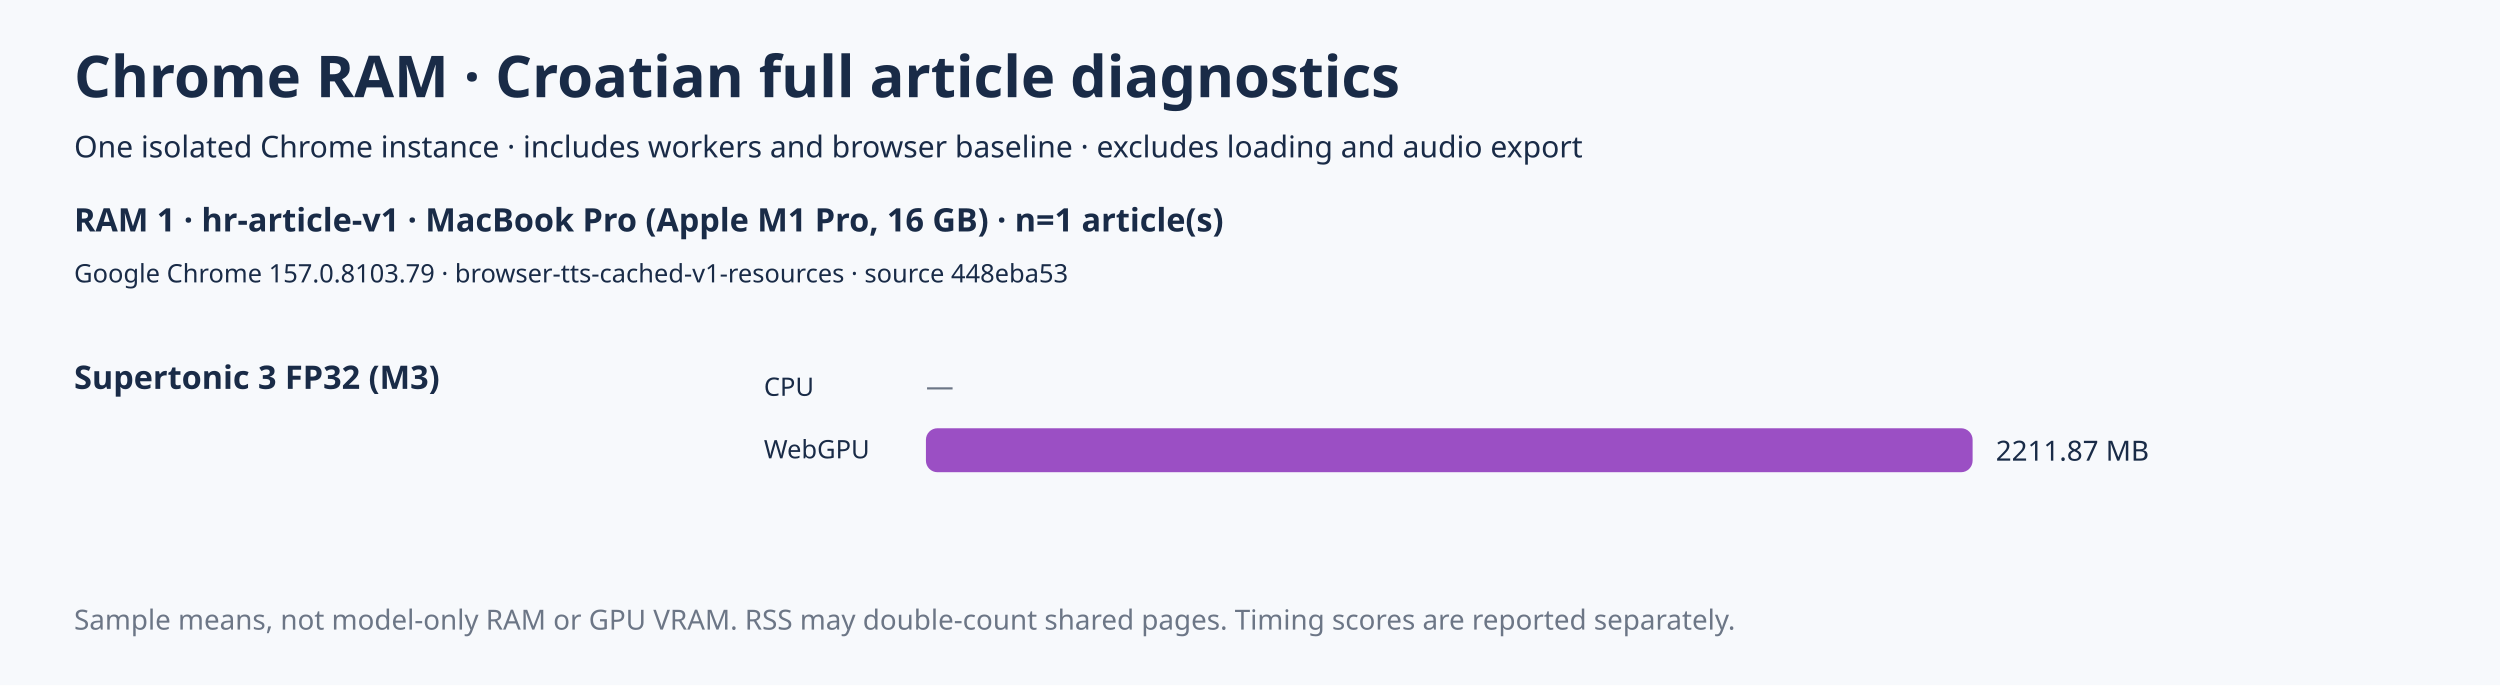
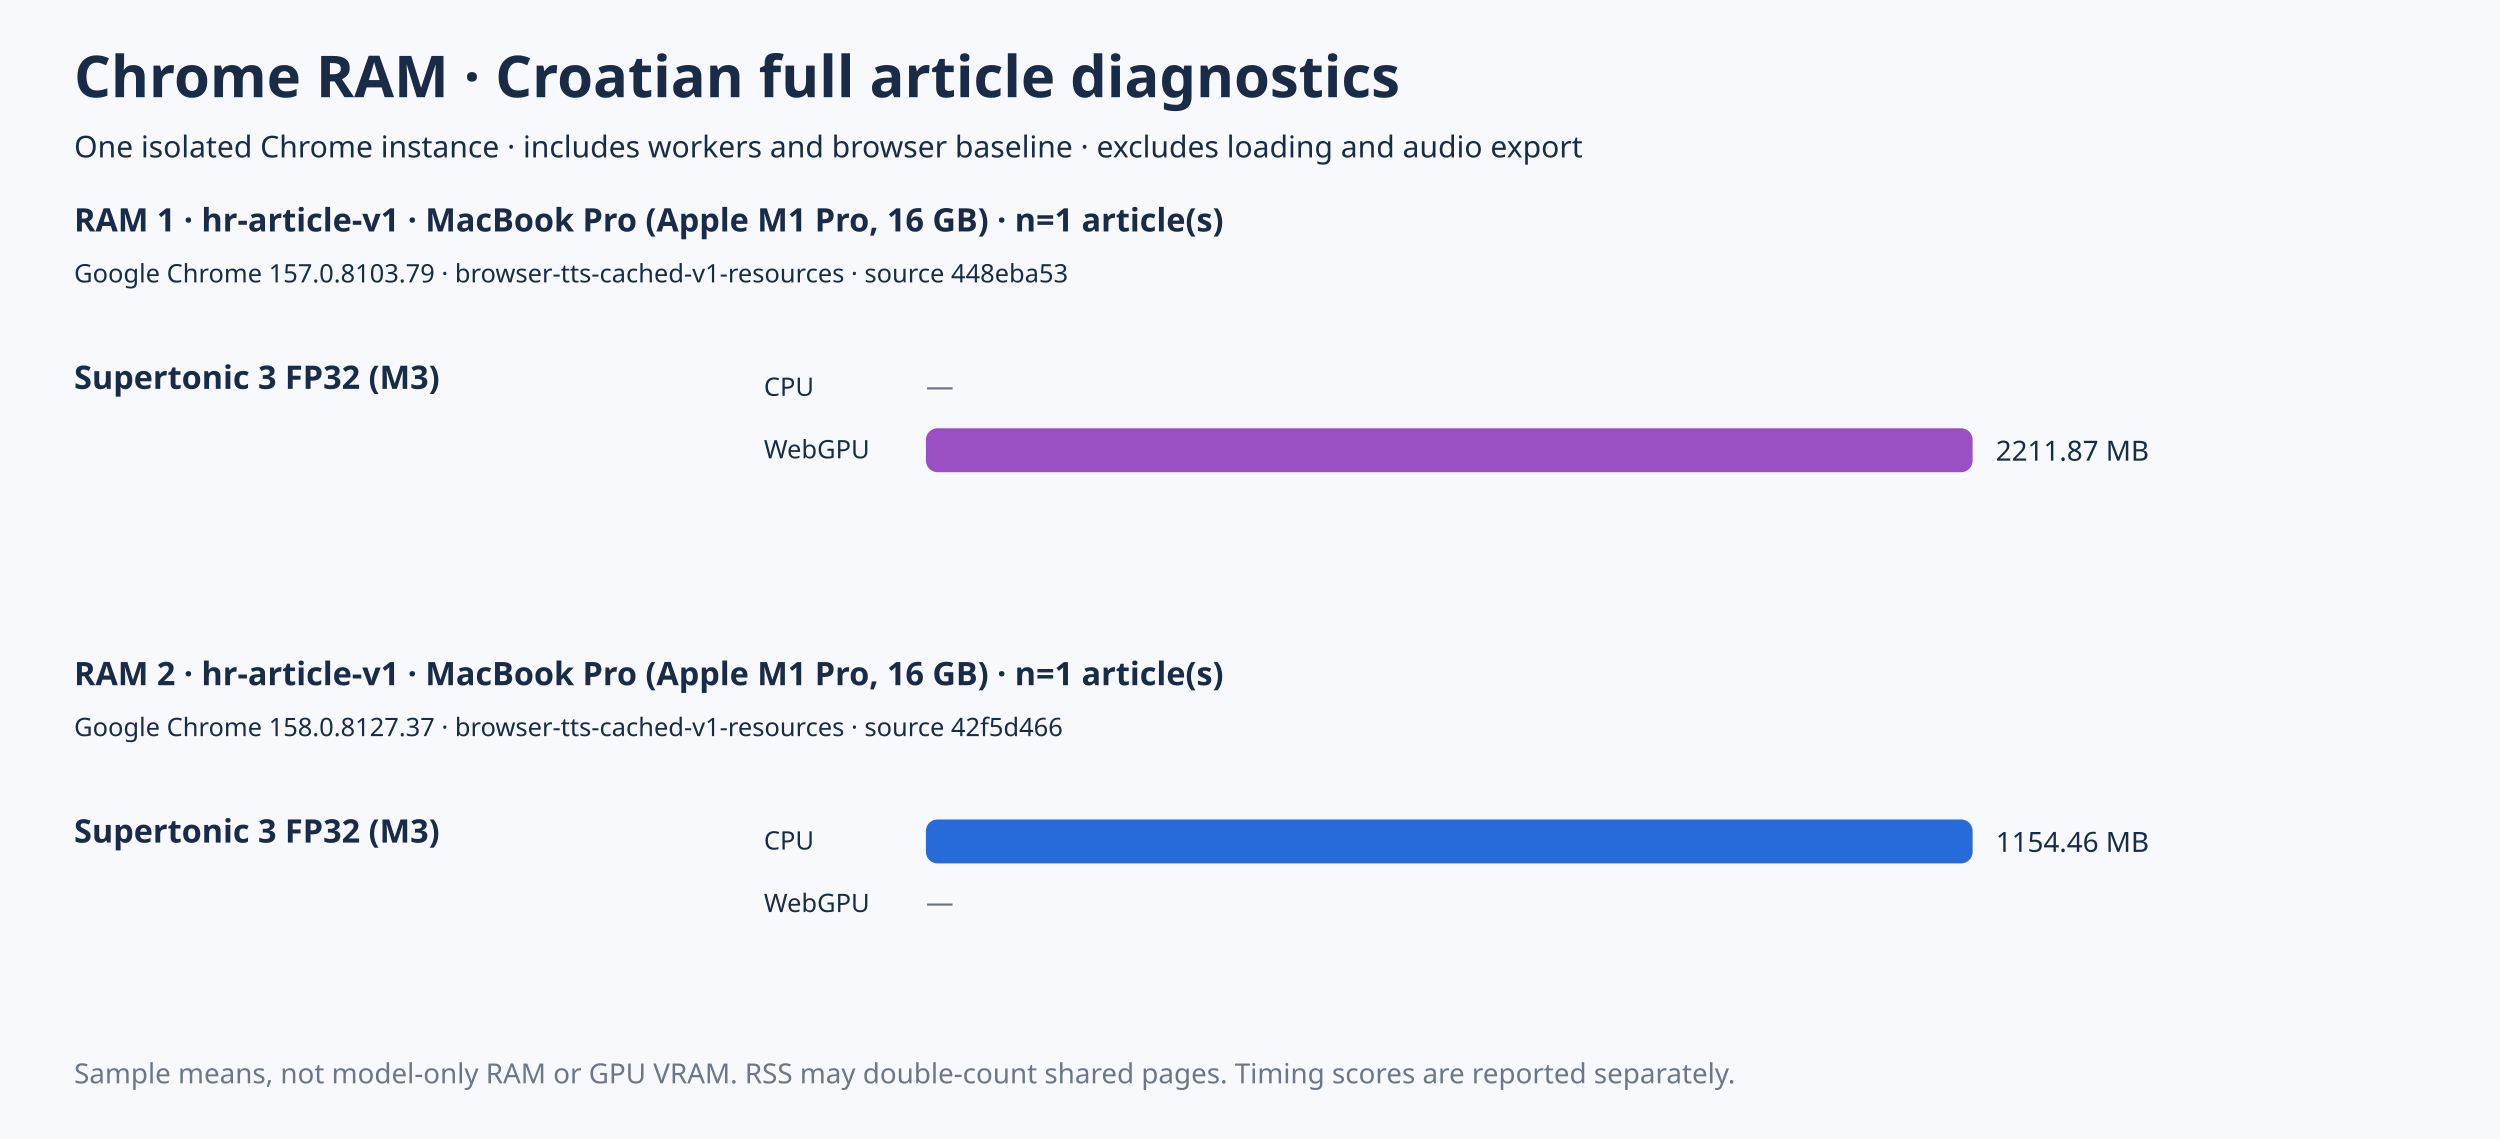
- <svg xmlns="http://www.w3.org/2000/svg" width="1080" height="296" viewBox="0 0 1080 296" role="img" aria-labelledby="title desc">
+ <svg xmlns="http://www.w3.org/2000/svg" width="1080" height="492" viewBox="0 0 1080 492" role="img" aria-labelledby="title desc">
  <rect width="100%" height="100%" fill="#f7f9fc" />
  <g font-family="system-ui,sans-serif" fill="#192b47">
    <text x="32" y="42" font-size="25" font-weight="700">Chrome RAM · Croatian full article diagnostics</text>
    <text x="32" y="68" font-size="13">One isolated Chrome instance · includes workers and browser baseline · excludes loading and audio export</text>
    <text x="32" y="100" font-size="14" font-weight="700">RAM 1 · hr-article-v1 · MacBook Pro (Apple M1 Pro, 16 GB) · n=1 article(s)</text>
    <text x="32" y="122" font-size="11">Google Chrome 157.0.8103.79 · browser-tts-cached-v1-resources · source 448eba53</text>
    <text x="32" y="168" font-size="14" font-weight="600">Supertonic 3 FP32 (M3)</text>
    <text x="330" y="171" font-size="11">CPU</text>
    <text x="400" y="171" font-size="12" fill="#6c7686">—</text>
    <text x="330" y="198" font-size="11">WebGPU</text>
    <rect x="400" y="185" width="452.17" height="19" rx="5" fill="#9b4fc4" />
    <text x="862.17" y="199" font-size="12">2211.87 MB</text>
-     <text x="32" y="272" font-size="12" fill="#6c7686">Sample means, not model-only RAM or GPU VRAM. RSS may double-count shared pages. Timing scores are reported separately.</text>
+     <text x="32" y="296" font-size="14" font-weight="700">RAM 2 · hr-article-v1 · MacBook Pro (Apple M1 Pro, 16 GB) · n=1 article(s)</text>
+     <text x="32" y="318" font-size="11">Google Chrome 158.0.8127.37 · browser-tts-cached-v1-resources · source 42f5d466</text>
+     <text x="32" y="364" font-size="14" font-weight="600">Supertonic 3 FP32 (M3)</text>
+     <text x="330" y="367" font-size="11">CPU</text>
+     <rect x="400" y="354" width="452.17" height="19" rx="5" fill="#276bdb" />
+     <text x="862.17" y="368" font-size="12">1154.46 MB</text>
+     <text x="330" y="394" font-size="11">WebGPU</text>
+     <text x="400" y="394" font-size="12" fill="#6c7686">—</text>
+     <text x="32" y="468" font-size="12" fill="#6c7686">Sample means, not model-only RAM or GPU VRAM. RSS may double-count shared pages. Timing scores are reported separately.</text>
  </g>
</svg>
